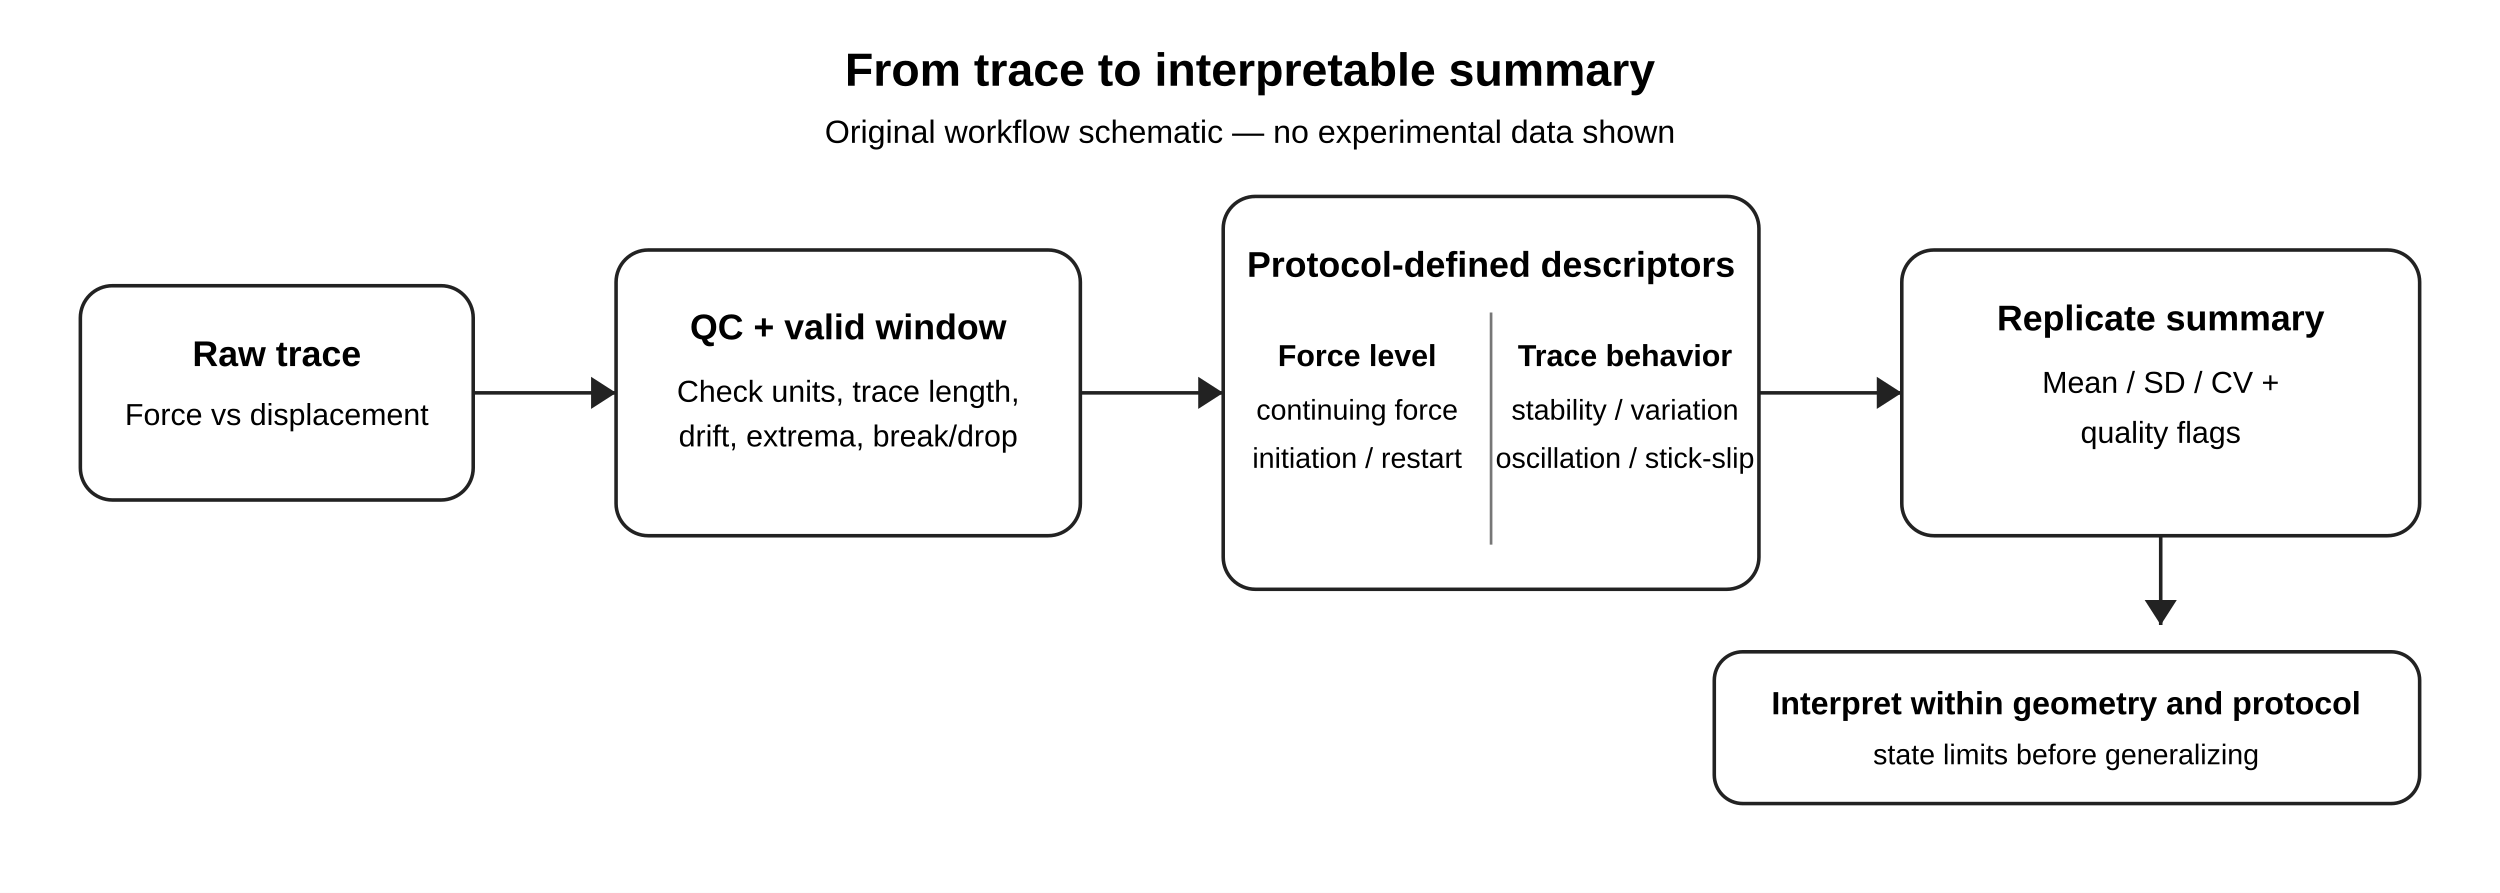
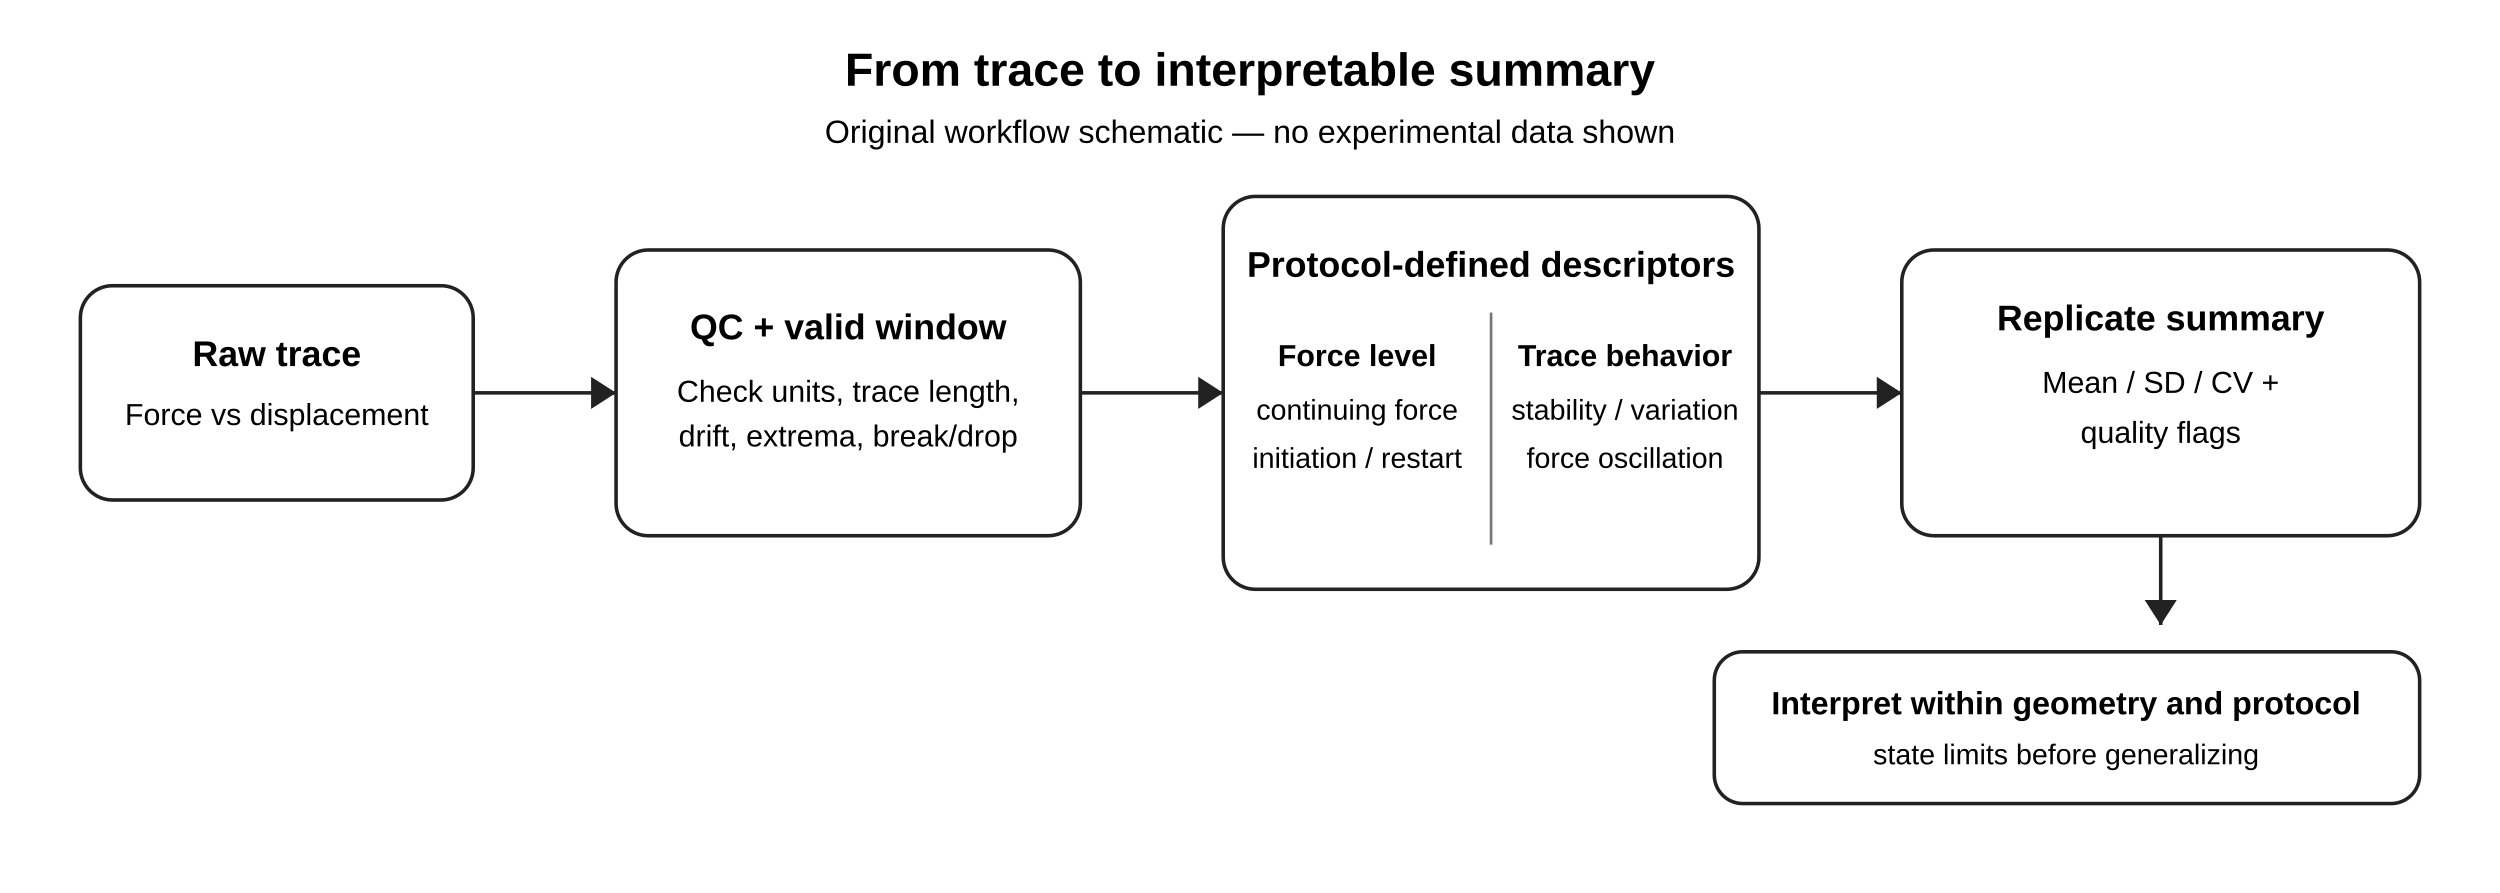
<svg xmlns="http://www.w3.org/2000/svg" width="1400" height="500" viewBox="0 0 1400 500" role="img" aria-labelledby="title desc">
  <rect width="1400" height="500" fill="white" />
  <text x="700" y="48" text-anchor="middle" font-family="Arial, Helvetica, sans-serif" font-size="26" font-weight="700">From trace to interpretable summary</text>
  <text x="700" y="80" text-anchor="middle" font-family="Arial, Helvetica, sans-serif" font-size="18">Original workflow schematic — no experimental data shown</text>
  <g font-family="Arial, Helvetica, sans-serif">
    <rect x="45" y="160" rx="18" ry="18" width="220" height="120" fill="none" stroke="#222" stroke-width="2" />
    <text x="155" y="205" text-anchor="middle" font-size="20" font-weight="700">Raw trace</text>
    <text x="155" y="238" text-anchor="middle" font-size="17">Force vs displacement</text>
    <line x1="265" y1="220" x2="345" y2="220" stroke="#222" stroke-width="2" />
    <polygon points="345,220 331,211 331,229" fill="#222" />
    <rect x="345" y="140" rx="18" ry="18" width="260" height="160" fill="none" stroke="#222" stroke-width="2" />
    <text x="475" y="190" text-anchor="middle" font-size="20" font-weight="700">QC + valid window</text>
    <text x="475" y="225" text-anchor="middle" font-size="17">Check units, trace length,</text>
    <text x="475" y="250" text-anchor="middle" font-size="17">drift, extrema, break/drop</text>
    <line x1="605" y1="220" x2="685" y2="220" stroke="#222" stroke-width="2" />
    <polygon points="685,220 671,211 671,229" fill="#222" />
    <rect x="685" y="110" rx="18" ry="18" width="300" height="220" fill="none" stroke="#222" stroke-width="2" />
    <text x="835" y="155" text-anchor="middle" font-size="20" font-weight="700">Protocol-defined descriptors</text>
    <line x1="835" y1="175" x2="835" y2="305" stroke="#777" stroke-width="1.5" />
    <text x="760" y="205" text-anchor="middle" font-size="17" font-weight="700">Force level</text>
    <text x="760" y="235" text-anchor="middle" font-size="16">continuing force</text>
    <text x="760" y="262" text-anchor="middle" font-size="16">initiation / restart</text>
    <text x="910" y="205" text-anchor="middle" font-size="17" font-weight="700">Trace behavior</text>
    <text x="910" y="235" text-anchor="middle" font-size="16">stability / variation</text>
-     <text x="910" y="262" text-anchor="middle" font-size="16">oscillation / stick-slip</text>
+     <text x="910" y="262" text-anchor="middle" font-size="16">force oscillation</text>
    <line x1="985" y1="220" x2="1065" y2="220" stroke="#222" stroke-width="2" />
    <polygon points="1065,220 1051,211 1051,229" fill="#222" />
    <rect x="1065" y="140" rx="18" ry="18" width="290" height="160" fill="none" stroke="#222" stroke-width="2" />
    <text x="1210" y="185" text-anchor="middle" font-size="20" font-weight="700">Replicate summary</text>
    <text x="1210" y="220" text-anchor="middle" font-size="17">Mean / SD / CV +</text>
    <text x="1210" y="248" text-anchor="middle" font-size="17">quality flags</text>
  </g>
  <line x1="1210" y1="300" x2="1210" y2="350" stroke="#222" stroke-width="2" />
  <polygon points="1210,350 1201,336 1219,336" fill="#222" />
  <rect x="960" y="365" rx="16" ry="16" width="395" height="85" fill="none" stroke="#222" stroke-width="2" />
  <text x="1157" y="400" text-anchor="middle" font-family="Arial, Helvetica, sans-serif" font-size="18" font-weight="700">Interpret within geometry and protocol</text>
  <text x="1157" y="428" text-anchor="middle" font-family="Arial, Helvetica, sans-serif" font-size="16">state limits before generalizing</text>
</svg>
